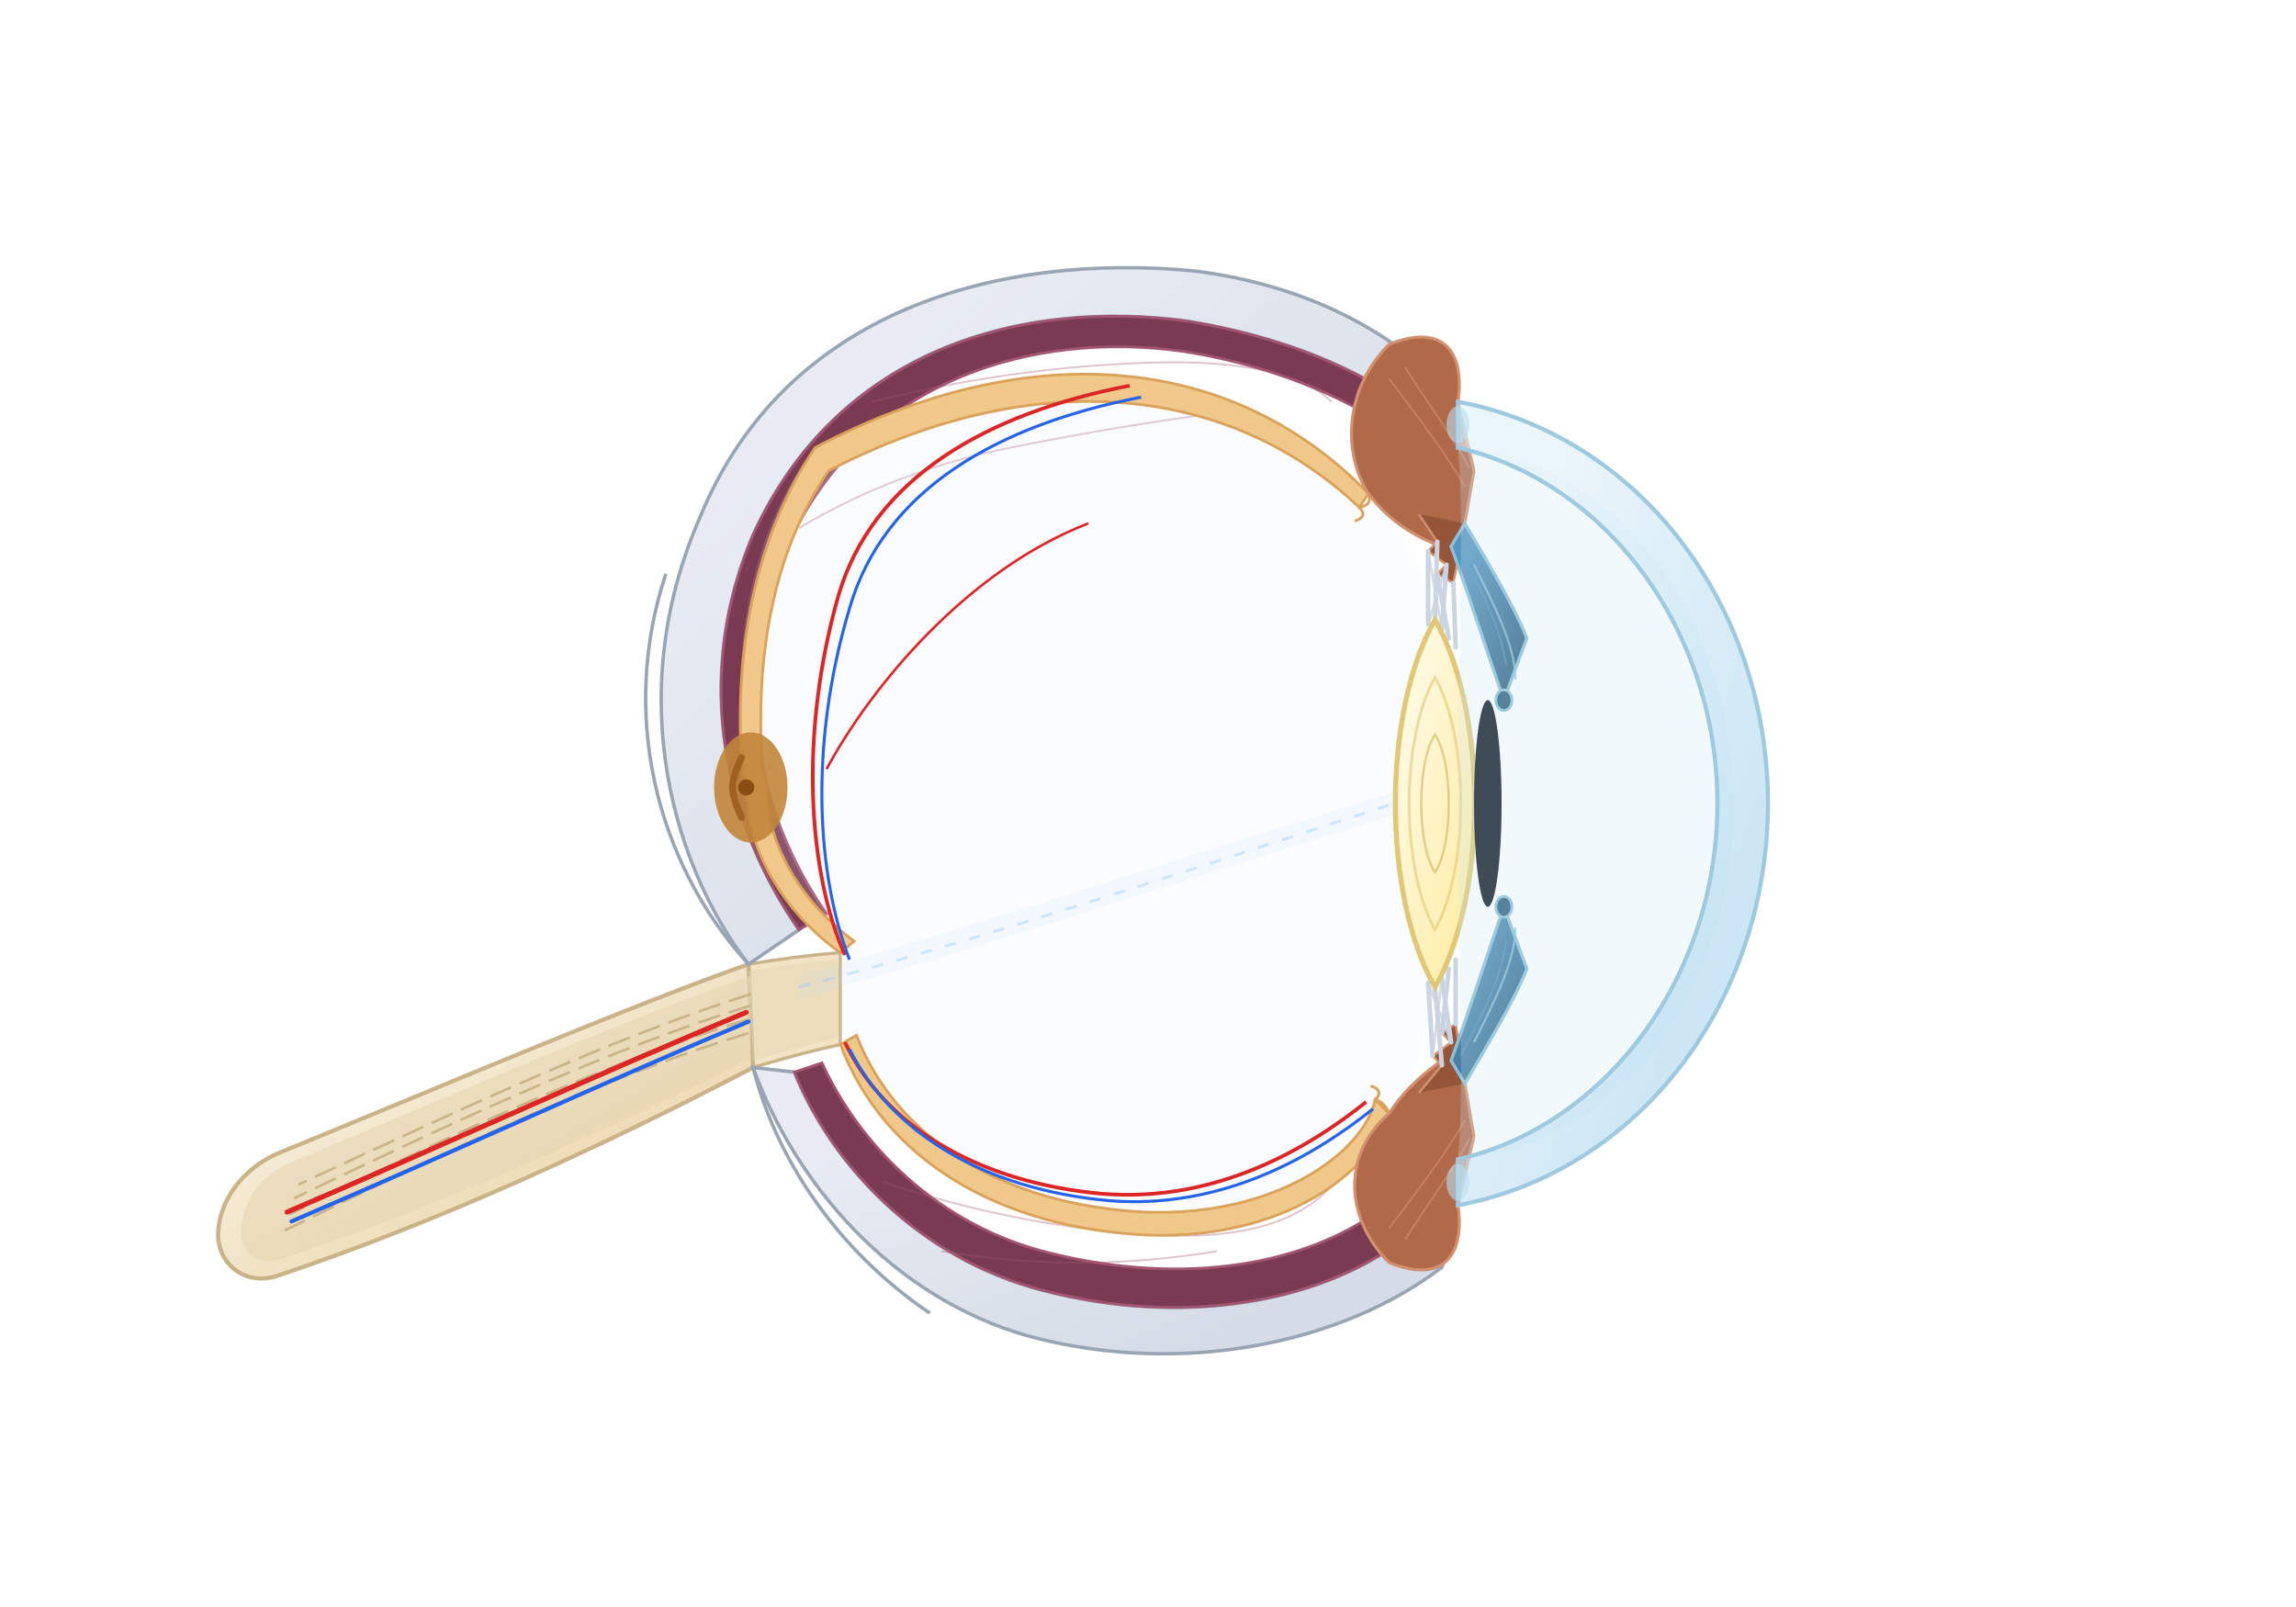
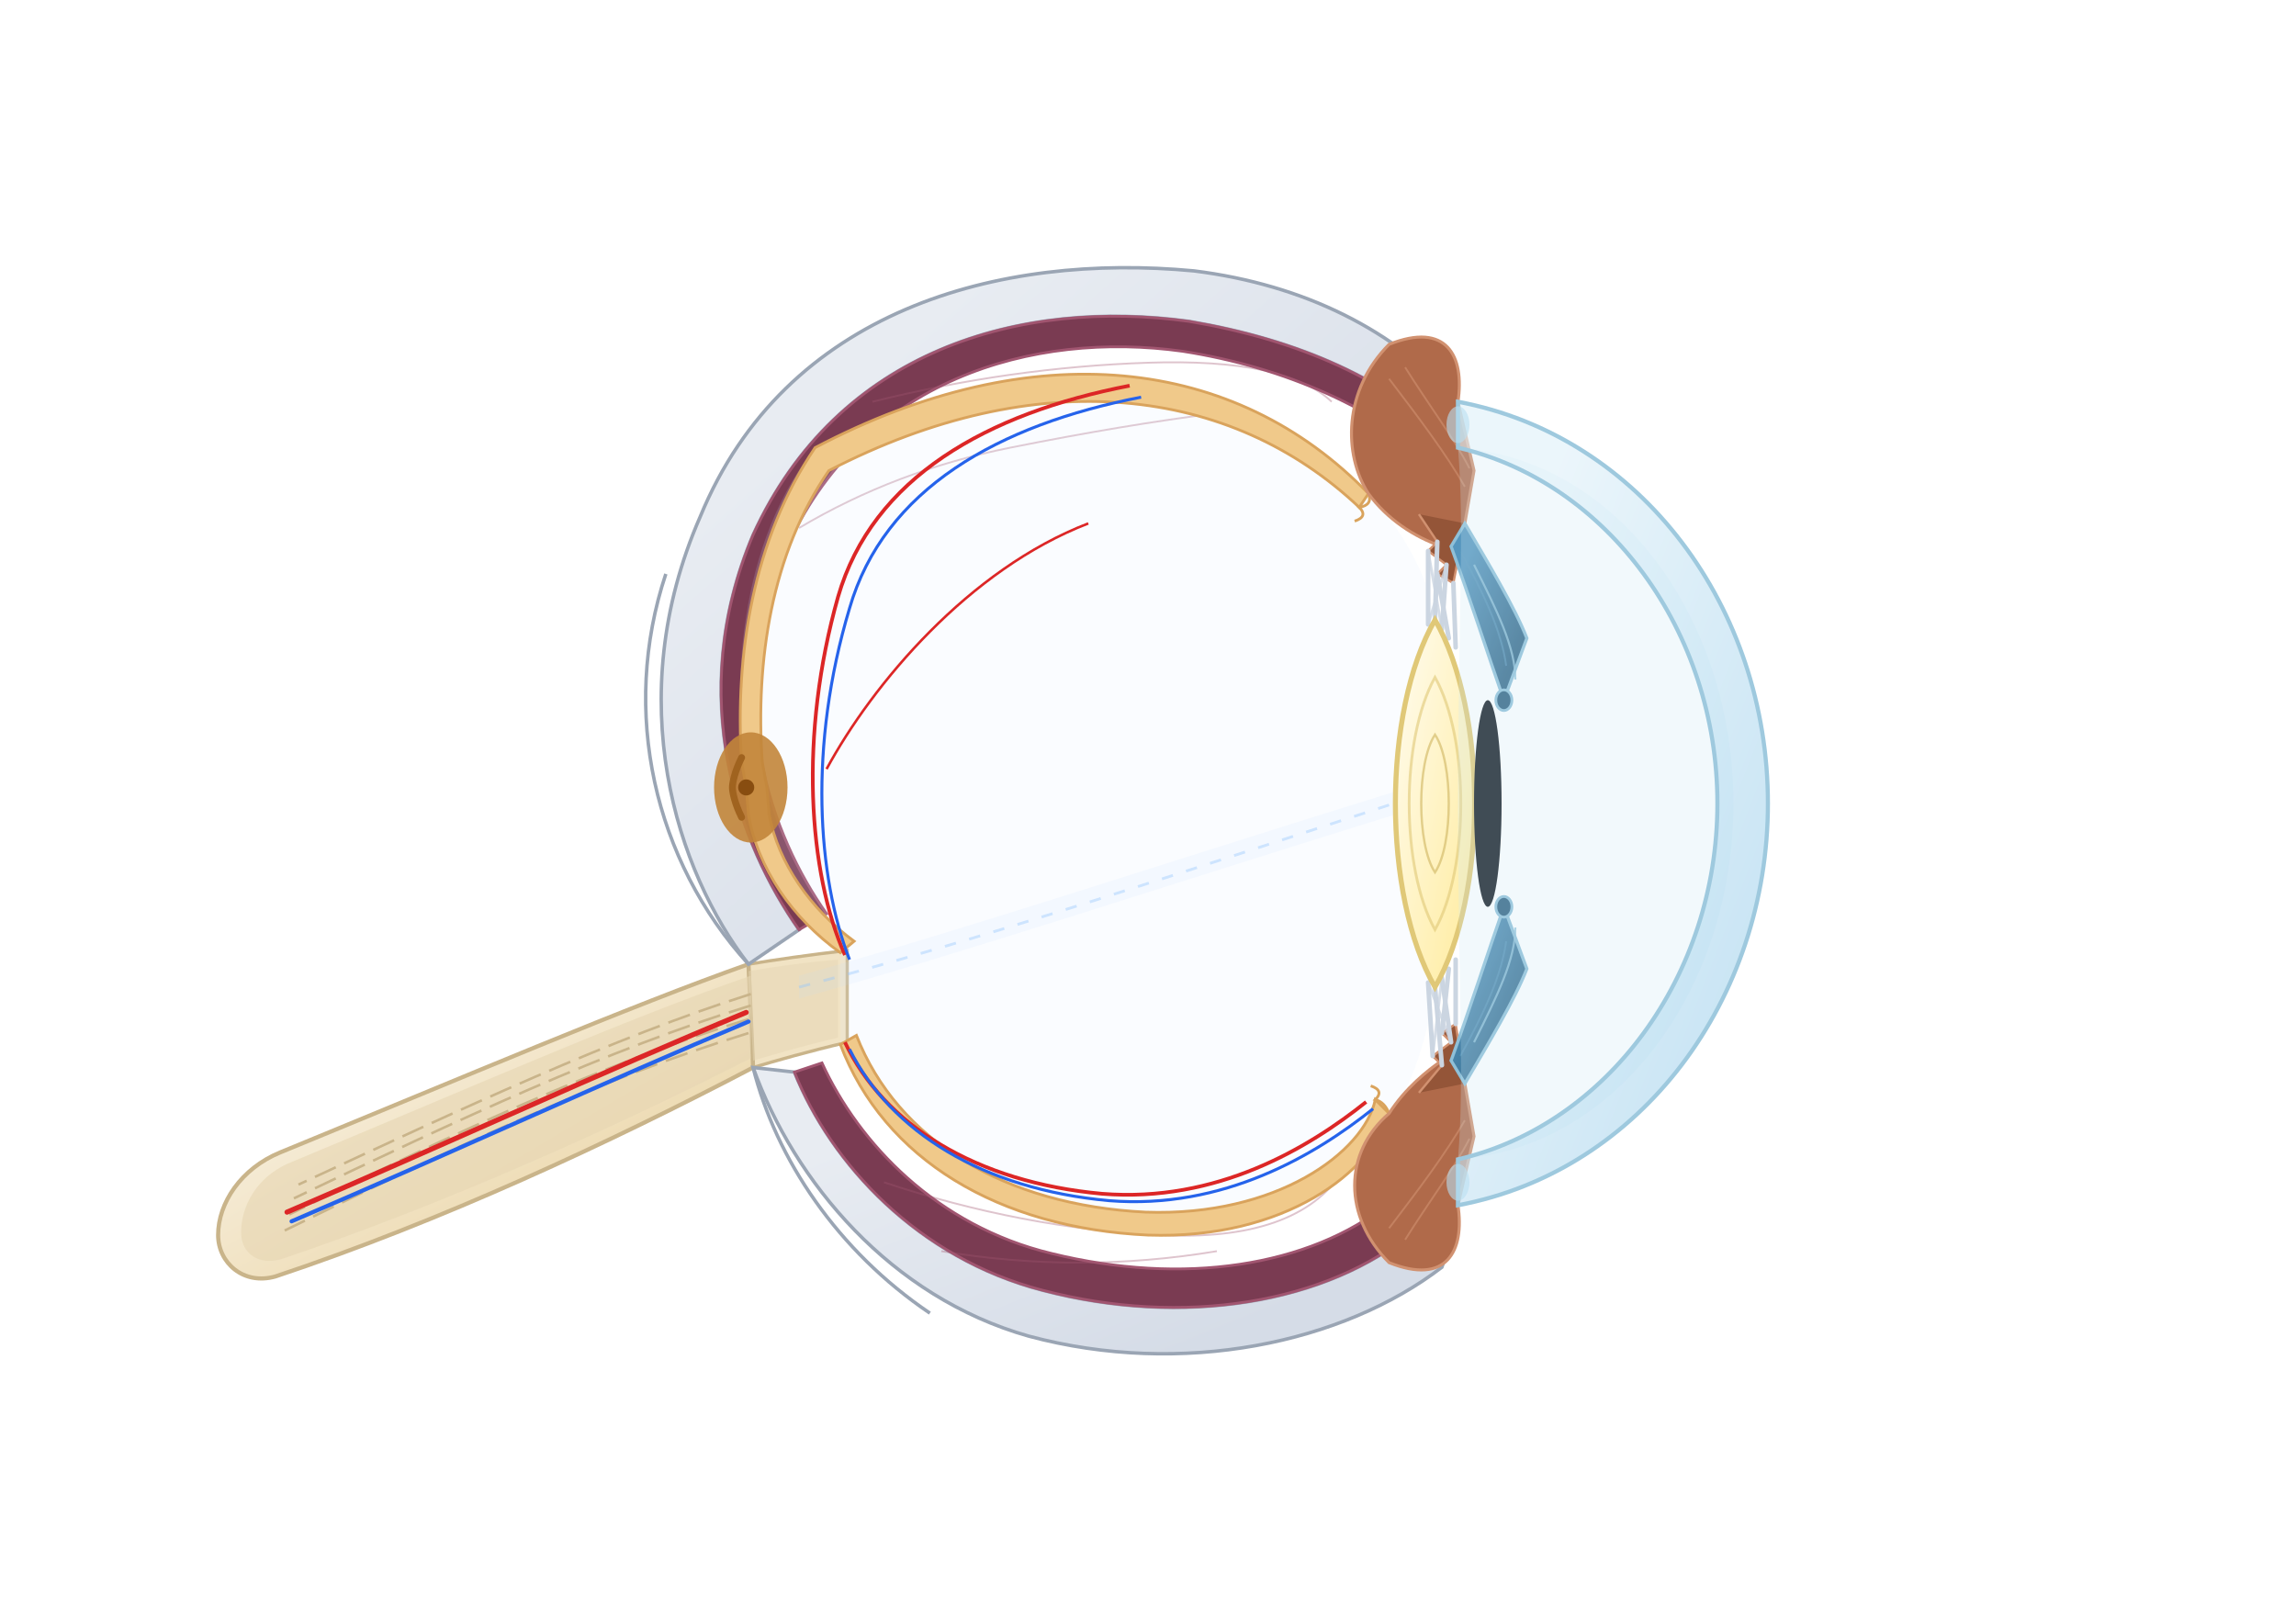
<svg xmlns="http://www.w3.org/2000/svg" viewBox="0 0 1000 700" width="1000" height="700">
  <defs>
    <linearGradient id="gradSclera" x1="20%" y1="20%" x2="80%" y2="80%">
      <stop offset="0%" stop-color="#e8ecf2" />
      <stop offset="100%" stop-color="#d5dce7" />
    </linearGradient>
    <linearGradient id="gradChoroid" x1="20%" y1="20%" x2="80%" y2="80%">
      <stop offset="0%" stop-color="#974966" />
      <stop offset="100%" stop-color="#5d2d3e" />
    </linearGradient>
    <linearGradient id="gradRetina" x1="20%" y1="20%" x2="80%" y2="80%">
      <stop offset="0%" stop-color="#f5dbb2" />
      <stop offset="100%" stop-color="#eab661" />
    </linearGradient>
    <linearGradient id="gradLens" x1="20%" y1="20%" x2="80%" y2="80%">
      <stop offset="0%" stop-color="#fff8db" />
      <stop offset="100%" stop-color="#ffec9e" />
    </linearGradient>
    <linearGradient id="gradIris" x1="20%" y1="20%" x2="80%" y2="80%">
      <stop offset="0%" stop-color="#5596be" />
      <stop offset="100%" stop-color="#346889" />
    </linearGradient>
    <linearGradient id="gradCornea" x1="20%" y1="20%" x2="80%" y2="80%">
      <stop offset="0%" stop-color="#e1f1f9" />
      <stop offset="100%" stop-color="#afd8ef" />
    </linearGradient>
    <linearGradient id="gradOptic" x1="20%" y1="20%" x2="80%" y2="80%">
      <stop offset="0%" stop-color="#f8f1e2" />
      <stop offset="100%" stop-color="#ebd6a8" />
    </linearGradient>
  </defs>
  <g id="opticNerve">
-     <path d="M 326,420              C 338,418 352,416 366,415              L 366,455              C 352,458 338,462 328,465 Z" fill="#f1e3c4" stroke="#c9b48a" stroke-width="1.4" />
+     <path d="M 326,420              C 338,418 352,416 369,414              L 369,454              C 352,458 338,462 328,465 Z" fill="#f1e3c4" stroke="#c9b48a" stroke-width="1.4" />
    <path d="M 326,420              C 275,438 200,470 122,502              C 105,509 95,524 95,538              C 95,550 106,560 120,556              C 192,532 265,498 328,465 Z" fill="url(#gradOptic)" stroke="#c9b48a" stroke-width="1.8" />
    <path d="M 327,425              C 272,444 202,475 125,507              C 112,513 105,525 105,537              C 105,546 113,552 124,548              C 192,525 264,493 327,461 Z" fill="#e6d6b3" opacity="0.6" stroke="none" />
    <path d="M 326,423 C 338,421 352,419 365,418 L 365,452 C 352,455 338,459 328,462 Z" fill="#e6d6b3" opacity="0.5" stroke="none" />
    <g fill="none" stroke="#c9b48a" stroke-width="1.1" stroke-dasharray="10,4">
      <path d="M 327,433 C 267,452 201,483 130,516" />
      <path d="M 327,438 C 265,457 199,488 128,522" />
      <path d="M 326,444 C 263,463 197,494 126,529" />
      <path d="M 326,450 C 261,470 195,501 124,536" />
    </g>
    <path d="M 125,528 C 195,498 262,467 325,441" fill="none" stroke="#dc2626" stroke-width="2.2" stroke-linecap="round" />
    <path d="M 127,532 C 197,502 264,471 326,445" fill="none" stroke="#2563eb" stroke-width="1.8" stroke-linecap="round" />
  </g>
  <g id="scleraLayer">
    <path d="M 326,420              C 295,380 270,305 305,225              C 342,135 435,110 520,118              C 568,124 608,144 635,175              L 635,195              C 605,165 565,148 518,140              C 445,130 365,152 328,233              C 298,304 322,368 348,405 Z" fill="url(#gradSclera)" stroke="#9aa5b4" stroke-width="1.5" />
    <path d="M 328,465              C 346,515 388,565 448,582              C 515,600 585,585 628,552              C 631,544 633,535 635,525              L 635,505              C 630,518 625,528 616,536              C 578,568 515,578 454,562              C 400,548 362,507 346,467 Z" fill="url(#gradSclera)" stroke="#9aa5b4" stroke-width="1.5" />
    <path d="M 326,420 C 285,375 270,310 290,250 M 328,465 C 338,505 365,545 405,572" fill="none" stroke="#9aa5b4" stroke-width="1.5" />
  </g>
  <g id="choroidLayer">
    <path d="M 348,405              C 322,368 298,304 328,233              C 365,152 445,130 518,140              C 565,148 605,165 635,195              L 630,205              C 600,178 560,160 515,153              C 450,144 375,165 342,240              C 314,305 336,364 360,398 Z" fill="#7a3b52" stroke="#a15570" stroke-width="1.2" />
    <path d="M 346,467              C 362,507 400,548 454,562              C 515,578 578,568 616,536              C 625,528 630,518 635,505              L 630,495              C 622,508 615,516 605,524              C 570,552 515,560 458,546              C 408,534 374,498 358,463 Z" fill="#7a3b52" stroke="#a15570" stroke-width="1.2" />
    <g opacity="0.35" stroke="#a15570" stroke-width="0.8" fill="none">
      <path d="M 348,230 Q 390,205 440,195 T 530,180" />
      <path d="M 380,175 Q 440,160 500,158 T 580,175" />
      <path d="M 385,515 Q 445,535 505,538 T 585,510" />
      <path d="M 410,545 Q 470,555 530,545" />
    </g>
  </g>
  <g id="vitreous">
    <path d="M 625,270              C 622,250 610,230 596,215              C 538,155 450,145 355,195              C 318,242 320,308 325,343              C 328,368 345,396 366,415              L 366,455              C 385,505 435,535 500,538              C 560,540 598,510 605,485              C 615,475 622,450 625,430              C 602,390 602,310 625,270 Z" fill="#dbeafe" opacity="0.15" stroke="none" />
    <path d="M 348,435 C 420,415 510,385 607,355 L 607,345 C 510,375 420,405 348,425 Z" fill="#bfdbfe" opacity="0.12" />
    <path d="M 348,430 C 425,410 515,380 607,350" fill="none" stroke="#93c5fd" stroke-width="1.2" stroke-dasharray="5,6" opacity="0.4" />
  </g>
  <g id="retina">
    <path d="M 596,215              C 538,155 450,145 355,195              C 328,235 320,285 323,332              L 325,343              L 326,355              C 330,378 345,400 366,415              L 372,410              C 353,396 339,376 335,355              L 334,343              L 332,332              C 329,288 336,241 361,205              C 452,158 536,168 592,221 Z" fill="#f0c98a" stroke="#d9a35c" stroke-width="1.2" />
    <path d="M 366,455              C 385,505 435,535 500,538              C 560,540 598,510 605,485              L 599,479              C 594,502 556,530 499,528              C 438,525 391,497 373,451 Z" fill="#f0c98a" stroke="#d9a35c" stroke-width="1.2" />
    <path d="M 596,215 Q 598,220 592,221 Q 596,225 590,227" fill="none" stroke="#d9a35c" stroke-width="1.2" />
    <path d="M 605,485 Q 603,480 599,479 Q 603,475 597,473" fill="none" stroke="#d9a35c" stroke-width="1.2" />
    <g fill="none">
      <path d="M 368,416 C 352,380 348,320 365,260 C 380,208 430,180 492,168" stroke="#dc2626" stroke-width="1.6" />
      <path d="M 360,335 C 380,298 422,248 474,228" stroke="#dc2626" stroke-width="1.1" />
      <path d="M 370,418 C 356,382 352,325 370,265 C 385,213 435,185 497,173" stroke="#2563eb" stroke-width="1.3" />
      <path d="M 368,454 C 385,490 425,515 480,520 C 530,524 570,500 595,480" stroke="#dc2626" stroke-width="1.6" />
      <path d="M 370,457 C 388,493 428,518 483,523 C 533,527 573,503 598,483" stroke="#2563eb" stroke-width="1.3" />
    </g>
  </g>
  <g id="fovea">
    <ellipse cx="327" cy="343" rx="16" ry="24" fill="#c2853a" opacity="0.9" stroke="none" />
    <path d="M 323,330 C 320,336 319,341 319,343 C 319,345 320,350 323,356" fill="none" stroke="#a0631f" stroke-width="3" stroke-linecap="round" />
    <circle cx="325" cy="343" r="3.5" fill="#884d10" stroke="none" />
  </g>
  <g id="ciliaryBody">
    <path d="M 635,175              C 638,155 630,140 605,150              C 585,170 585,198 596,215              C 604,226 616,234 628,238              L 638,228              L 642,205 Z" fill="#b06a4a" stroke="#d19170" stroke-width="1.3" />
    <path d="M 618,224 L 626,236 L 622,240 L 630,246 L 626,250 L 633,254 L 638,228" fill="#945538" stroke="#d19170" stroke-width="1" />
    <path d="M 635,525              C 638,545 630,560 605,550              C 585,530 585,502 605,485              C 612,474 622,466 628,462              L 638,472              L 642,495 Z" fill="#b06a4a" stroke="#d19170" stroke-width="1.3" />
    <path d="M 618,476 L 628,464 L 624,460 L 632,454 L 628,450 L 634,446 L 638,472" fill="#945538" stroke="#d19170" stroke-width="1" />
    <g stroke="#d19170" stroke-width="0.8" opacity="0.6" fill="none">
      <path d="M 605,165 C 618,182 630,198 638,212" />
      <path d="M 612,160 C 622,176 634,192 640,204" />
      <path d="M 605,535 C 618,518 630,502 638,488" />
      <path d="M 612,540 C 622,524 634,508 640,496" />
    </g>
  </g>
  <g id="zonule">
    <g stroke="#cbd5e1" stroke-width="2" fill="none" stroke-linecap="round">
      <line x1="622" y1="240" x2="622" y2="272" />
      <line x1="626" y1="236" x2="625" y2="270" />
      <line x1="630" y1="246" x2="628" y2="274" />
      <line x1="626" y1="250" x2="631" y2="278" />
      <line x1="633" y1="254" x2="634" y2="282" />
      <line x1="622" y1="240" x2="628" y2="274" stroke-width="1.2" opacity="0.8" />
      <line x1="630" y1="246" x2="622" y2="272" stroke-width="1.2" opacity="0.8" />
    </g>
    <g stroke="#cbd5e1" stroke-width="2" fill="none" stroke-linecap="round">
      <line x1="624" y1="460" x2="622" y2="428" />
      <line x1="628" y1="464" x2="625" y2="430" />
      <line x1="632" y1="454" x2="628" y2="426" />
      <line x1="628" y1="450" x2="631" y2="422" />
      <line x1="634" y1="446" x2="634" y2="418" />
      <line x1="624" y1="460" x2="628" y2="426" stroke-width="1.2" opacity="0.8" />
      <line x1="632" y1="454" x2="622" y2="428" stroke-width="1.2" opacity="0.8" />
    </g>
  </g>
  <g id="lens" style="transform-origin: 625px 350px;">
    <path d="M 625,270              C 648,310 648,390 625,430              C 602,390 602,310 625,270 Z" fill="url(#gradLens)" fill-opacity="0.85" stroke="#e0c877" stroke-width="2.2" />
    <path d="M 625,295              C 640,322 640,378 625,405              C 610,378 610,322 625,295 Z" fill="none" stroke="#e0c877" stroke-width="1.2" opacity="0.6" />
    <path d="M 625,320              C 633,332 633,368 625,380              C 617,368 617,332 625,320 Z" fill="none" stroke="#d5be6e" stroke-width="1.0" opacity="0.7" />
  </g>
  <g id="iris">
    <path d="M 638,228              C 648,245 660,265 665,278              L 655,305              C 648,285 640,260 632,238 Z" fill="url(#gradIris)" stroke="#8fc0d8" stroke-width="1.4" />
    <ellipse cx="655" cy="305" rx="3.5" ry="4.5" fill="#2d6080" stroke="#8fc0d8" stroke-width="1.2" />
    <path d="M 642,246 C 652,266 660,282 660,296" fill="none" stroke="#8fc0d8" stroke-width="0.9" opacity="0.8" />
    <path d="M 636,240 C 646,258 654,275 656,290" fill="none" stroke="#5a97bc" stroke-width="0.8" opacity="0.6" />
    <path d="M 638,472              C 648,455 660,435 665,422              L 655,395              C 648,415 640,440 632,462 Z" fill="url(#gradIris)" stroke="#8fc0d8" stroke-width="1.4" />
    <ellipse cx="655" cy="395" rx="3.5" ry="4.5" fill="#2d6080" stroke="#8fc0d8" stroke-width="1.2" />
    <path d="M 642,454 C 652,434 660,418 660,404" fill="none" stroke="#8fc0d8" stroke-width="0.9" opacity="0.8" />
    <path d="M 636,460 C 646,442 654,425 656,410" fill="none" stroke="#5a97bc" stroke-width="0.8" opacity="0.6" />
  </g>
  <g id="pupil" style="transform-origin: 648px 350px;">
    <ellipse cx="648" cy="350" rx="6" ry="45" fill="#121820" stroke="none" />
  </g>
  <g id="cornea">
    <path d="M 635,195              C 705,200 755,270 755,350              C 755,430 705,500 635,505              C 638,470 635,430 635,350              C 635,270 638,230 635,195 Z" fill="#cfe8f5" fill-opacity="0.25" stroke="none" />
    <path d="M 635,175              C 715,190 770,265 770,350              C 770,435 715,510 635,525              L 635,505              C 700,490 748,425 748,350              C 748,275 700,210 635,195 Z" fill="url(#gradCornea)" fill-opacity="0.65" stroke="#9ec9de" stroke-width="1.8" />
    <ellipse cx="635" cy="185" rx="5" ry="8" fill="#b9dff2" opacity="0.6" stroke="none" />
    <ellipse cx="635" cy="515" rx="5" ry="8" fill="#b9dff2" opacity="0.6" stroke="none" />
  </g>
</svg>
